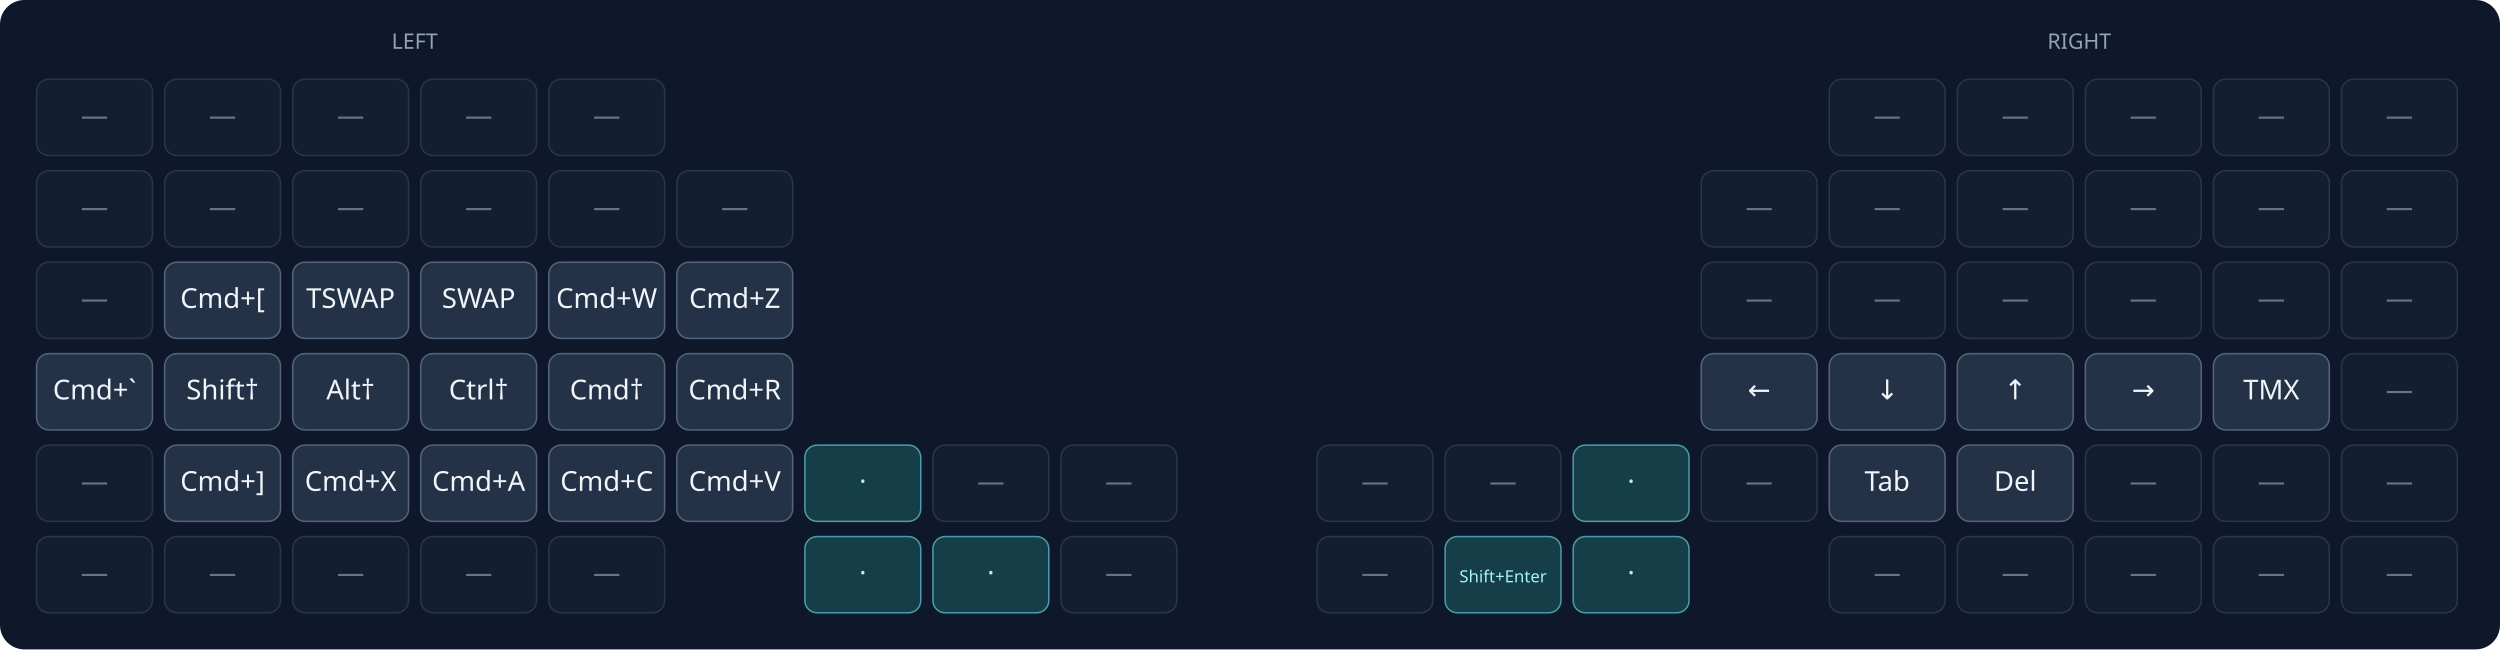
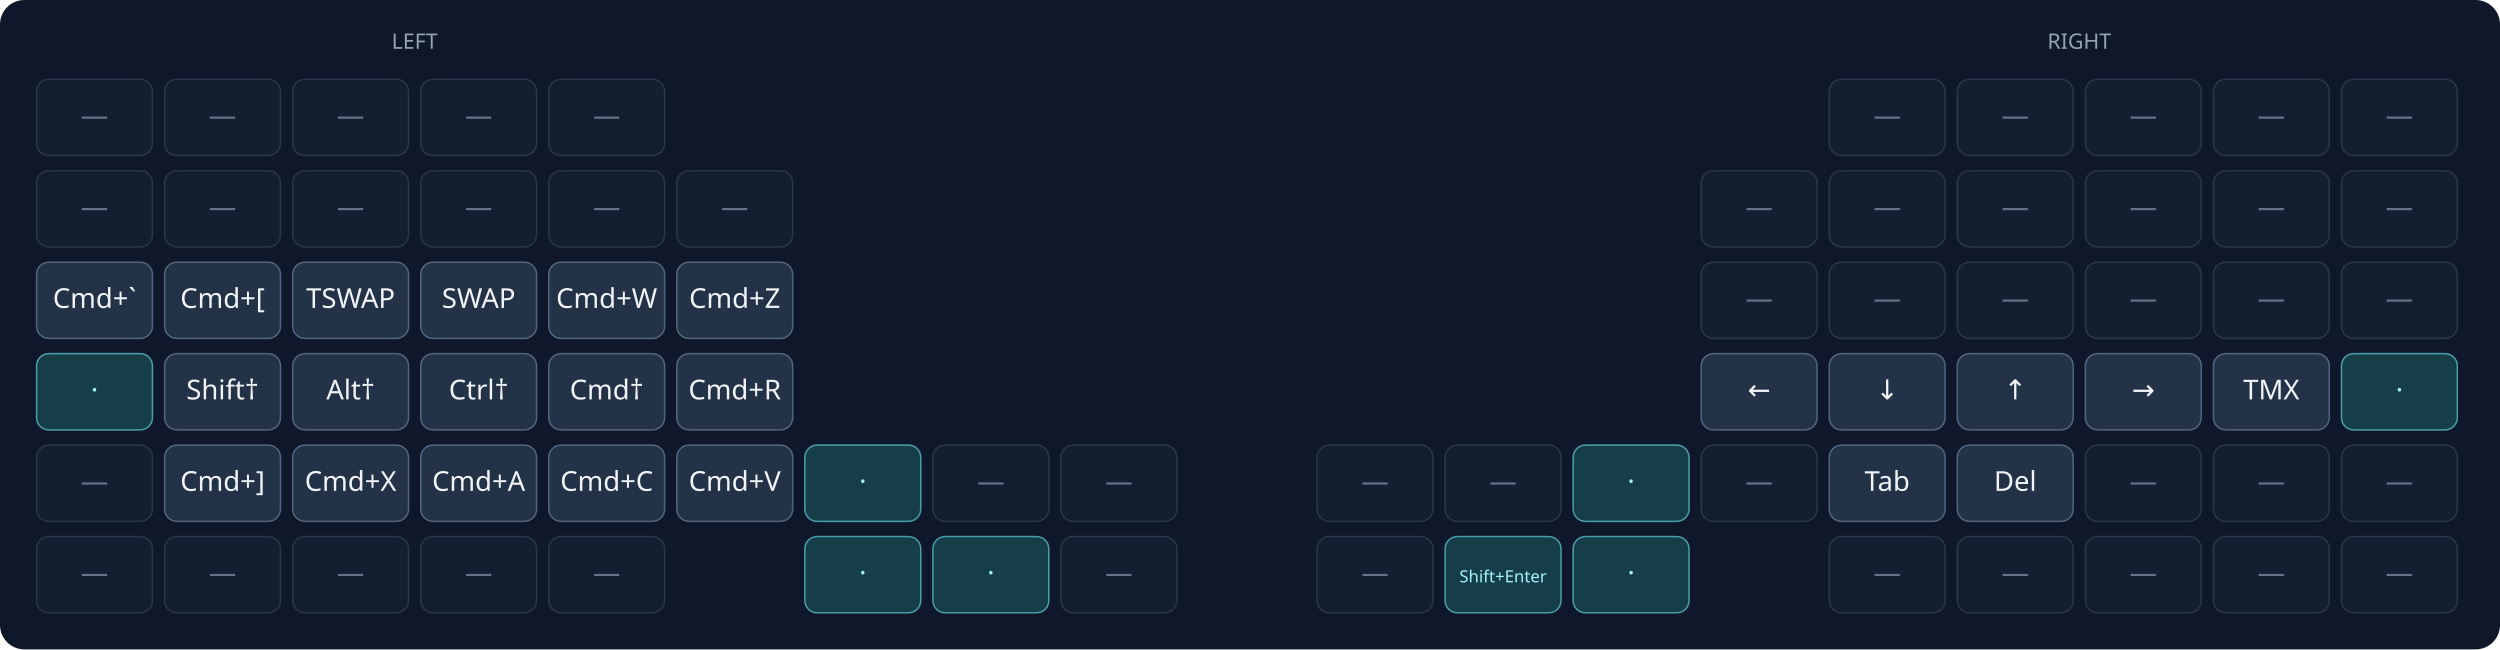
<svg xmlns="http://www.w3.org/2000/svg" width="1640" height="426" viewBox="0 0 1640 426" role="img" aria-labelledby="title desc">
  <rect width="1640" height="426" rx="16" fill="#0f172a" />
  <g font-family="system-ui, sans-serif" text-anchor="middle">
    <text x="272" y="32" fill="#94a3b8" font-size="14">LEFT</text>
    <text x="1364" y="32" fill="#94a3b8" font-size="14">RIGHT</text>
    <g data-position="0" data-binding="&amp;none">
      <rect x="24" y="52" width="76" height="50" rx="8" fill="#131e31" stroke="#28364b" />
      <text x="62" y="82" fill="#64748b" font-size="18">—</text>
    </g>
    <g data-position="1" data-binding="&amp;none">
      <rect x="108" y="52" width="76" height="50" rx="8" fill="#131e31" stroke="#28364b" />
      <text x="146" y="82" fill="#64748b" font-size="18">—</text>
    </g>
    <g data-position="2" data-binding="&amp;none">
      <rect x="192" y="52" width="76" height="50" rx="8" fill="#131e31" stroke="#28364b" />
      <text x="230" y="82" fill="#64748b" font-size="18">—</text>
    </g>
    <g data-position="3" data-binding="&amp;none">
      <rect x="276" y="52" width="76" height="50" rx="8" fill="#131e31" stroke="#28364b" />
      <text x="314" y="82" fill="#64748b" font-size="18">—</text>
    </g>
    <g data-position="4" data-binding="&amp;none">
      <rect x="360" y="52" width="76" height="50" rx="8" fill="#131e31" stroke="#28364b" />
      <text x="398" y="82" fill="#64748b" font-size="18">—</text>
    </g>
    <g data-position="5" data-binding="&amp;none">
      <rect x="1200" y="52" width="76" height="50" rx="8" fill="#131e31" stroke="#28364b" />
      <text x="1238" y="82" fill="#64748b" font-size="18">—</text>
    </g>
    <g data-position="6" data-binding="&amp;none">
      <rect x="1284" y="52" width="76" height="50" rx="8" fill="#131e31" stroke="#28364b" />
      <text x="1322" y="82" fill="#64748b" font-size="18">—</text>
    </g>
    <g data-position="7" data-binding="&amp;none">
      <rect x="1368" y="52" width="76" height="50" rx="8" fill="#131e31" stroke="#28364b" />
      <text x="1406" y="82" fill="#64748b" font-size="18">—</text>
    </g>
    <g data-position="8" data-binding="&amp;none">
      <rect x="1452" y="52" width="76" height="50" rx="8" fill="#131e31" stroke="#28364b" />
      <text x="1490" y="82" fill="#64748b" font-size="18">—</text>
    </g>
    <g data-position="9" data-binding="&amp;none">
      <rect x="1536" y="52" width="76" height="50" rx="8" fill="#131e31" stroke="#28364b" />
      <text x="1574" y="82" fill="#64748b" font-size="18">—</text>
    </g>
    <g data-position="10" data-binding="&amp;none">
      <rect x="24" y="112" width="76" height="50" rx="8" fill="#131e31" stroke="#28364b" />
      <text x="62" y="142" fill="#64748b" font-size="18">—</text>
    </g>
    <g data-position="11" data-binding="&amp;none">
      <rect x="108" y="112" width="76" height="50" rx="8" fill="#131e31" stroke="#28364b" />
      <text x="146" y="142" fill="#64748b" font-size="18">—</text>
    </g>
    <g data-position="12" data-binding="&amp;none">
      <rect x="192" y="112" width="76" height="50" rx="8" fill="#131e31" stroke="#28364b" />
      <text x="230" y="142" fill="#64748b" font-size="18">—</text>
    </g>
    <g data-position="13" data-binding="&amp;none">
      <rect x="276" y="112" width="76" height="50" rx="8" fill="#131e31" stroke="#28364b" />
      <text x="314" y="142" fill="#64748b" font-size="18">—</text>
    </g>
    <g data-position="14" data-binding="&amp;none">
      <rect x="360" y="112" width="76" height="50" rx="8" fill="#131e31" stroke="#28364b" />
      <text x="398" y="142" fill="#64748b" font-size="18">—</text>
    </g>
    <g data-position="15" data-binding="&amp;none">
      <rect x="444" y="112" width="76" height="50" rx="8" fill="#131e31" stroke="#28364b" />
      <text x="482" y="142" fill="#64748b" font-size="18">—</text>
    </g>
    <g data-position="16" data-binding="&amp;none">
      <rect x="1116" y="112" width="76" height="50" rx="8" fill="#131e31" stroke="#28364b" />
      <text x="1154" y="142" fill="#64748b" font-size="18">—</text>
    </g>
    <g data-position="17" data-binding="&amp;none">
      <rect x="1200" y="112" width="76" height="50" rx="8" fill="#131e31" stroke="#28364b" />
      <text x="1238" y="142" fill="#64748b" font-size="18">—</text>
    </g>
    <g data-position="18" data-binding="&amp;none">
      <rect x="1284" y="112" width="76" height="50" rx="8" fill="#131e31" stroke="#28364b" />
      <text x="1322" y="142" fill="#64748b" font-size="18">—</text>
    </g>
    <g data-position="19" data-binding="&amp;none">
      <rect x="1368" y="112" width="76" height="50" rx="8" fill="#131e31" stroke="#28364b" />
      <text x="1406" y="142" fill="#64748b" font-size="18">—</text>
    </g>
    <g data-position="20" data-binding="&amp;none">
      <rect x="1452" y="112" width="76" height="50" rx="8" fill="#131e31" stroke="#28364b" />
      <text x="1490" y="142" fill="#64748b" font-size="18">—</text>
    </g>
    <g data-position="21" data-binding="&amp;none">
      <rect x="1536" y="112" width="76" height="50" rx="8" fill="#131e31" stroke="#28364b" />
      <text x="1574" y="142" fill="#64748b" font-size="18">—</text>
    </g>
-     <g data-position="22" data-binding="&amp;none">
-       <rect x="24" y="172" width="76" height="50" rx="8" fill="#131e31" stroke="#28364b" />
-       <text x="62" y="202" fill="#64748b" font-size="18">—</text>
+     <g data-position="22" data-binding="&amp;kp LG(GRAVE)">
+       <rect x="24" y="172" width="76" height="50" rx="8" fill="#243247" stroke="#52647d" />
+       <text x="62" y="202" fill="#f1f5f9" font-size="18">Cmd+`</text>
    </g>
    <g data-position="23" data-binding="&amp;kp LG(LBKT)">
      <rect x="108" y="172" width="76" height="50" rx="8" fill="#243247" stroke="#52647d" />
      <text x="146" y="202" fill="#f1f5f9" font-size="18">Cmd+[</text>
    </g>
    <g data-position="24" data-binding="&amp;tab_swapper">
      <rect x="192" y="172" width="76" height="50" rx="8" fill="#243247" stroke="#52647d" />
      <text x="230" y="202" fill="#f1f5f9" font-size="18">TSWAP</text>
    </g>
    <g data-position="25" data-binding="&amp;swapper">
      <rect x="276" y="172" width="76" height="50" rx="8" fill="#243247" stroke="#52647d" />
      <text x="314" y="202" fill="#f1f5f9" font-size="18">SWAP</text>
    </g>
    <g data-position="26" data-binding="&amp;kp LG(W)">
      <rect x="360" y="172" width="76" height="50" rx="8" fill="#243247" stroke="#52647d" />
      <text x="398" y="202" fill="#f1f5f9" font-size="18">Cmd+W</text>
    </g>
    <g data-position="27" data-binding="&amp;kp LG(Z)">
      <rect x="444" y="172" width="76" height="50" rx="8" fill="#243247" stroke="#52647d" />
      <text x="482" y="202" fill="#f1f5f9" font-size="18">Cmd+Z</text>
    </g>
    <g data-position="28" data-binding="&amp;none">
      <rect x="1116" y="172" width="76" height="50" rx="8" fill="#131e31" stroke="#28364b" />
      <text x="1154" y="202" fill="#64748b" font-size="18">—</text>
    </g>
    <g data-position="29" data-binding="&amp;none">
      <rect x="1200" y="172" width="76" height="50" rx="8" fill="#131e31" stroke="#28364b" />
      <text x="1238" y="202" fill="#64748b" font-size="18">—</text>
    </g>
    <g data-position="30" data-binding="&amp;none">
      <rect x="1284" y="172" width="76" height="50" rx="8" fill="#131e31" stroke="#28364b" />
      <text x="1322" y="202" fill="#64748b" font-size="18">—</text>
    </g>
    <g data-position="31" data-binding="&amp;none">
      <rect x="1368" y="172" width="76" height="50" rx="8" fill="#131e31" stroke="#28364b" />
      <text x="1406" y="202" fill="#64748b" font-size="18">—</text>
    </g>
    <g data-position="32" data-binding="&amp;none">
      <rect x="1452" y="172" width="76" height="50" rx="8" fill="#131e31" stroke="#28364b" />
      <text x="1490" y="202" fill="#64748b" font-size="18">—</text>
    </g>
    <g data-position="33" data-binding="&amp;none">
      <rect x="1536" y="172" width="76" height="50" rx="8" fill="#131e31" stroke="#28364b" />
      <text x="1574" y="202" fill="#64748b" font-size="18">—</text>
    </g>
-     <g data-position="34" data-binding="&amp;kp LG(GRAVE)">
-       <rect x="24" y="232" width="76" height="50" rx="8" fill="#243247" stroke="#52647d" />
-       <text x="62" y="262" fill="#f1f5f9" font-size="18">Cmd+`</text>
+     <g data-position="34" data-binding="&amp;trans">
+       <rect x="24" y="232" width="76" height="50" rx="8" fill="#153e48" stroke="#4b9caa" />
+       <text x="62" y="262" fill="#a5f3fc" font-size="18">·</text>
    </g>
    <g data-position="35" data-binding="&amp;sk LSHFT">
      <rect x="108" y="232" width="76" height="50" rx="8" fill="#243247" stroke="#52647d" />
      <text x="146" y="262" fill="#f1f5f9" font-size="18">Shift†</text>
    </g>
    <g data-position="36" data-binding="&amp;sk LALT">
      <rect x="192" y="232" width="76" height="50" rx="8" fill="#243247" stroke="#52647d" />
      <text x="230" y="262" fill="#f1f5f9" font-size="18">Alt†</text>
    </g>
    <g data-position="37" data-binding="&amp;sk LCTRL">
      <rect x="276" y="232" width="76" height="50" rx="8" fill="#243247" stroke="#52647d" />
      <text x="314" y="262" fill="#f1f5f9" font-size="18">Ctrl†</text>
    </g>
    <g data-position="38" data-binding="&amp;sk LGUI">
      <rect x="360" y="232" width="76" height="50" rx="8" fill="#243247" stroke="#52647d" />
      <text x="398" y="262" fill="#f1f5f9" font-size="18">Cmd†</text>
    </g>
    <g data-position="39" data-binding="&amp;kp LG(R)">
      <rect x="444" y="232" width="76" height="50" rx="8" fill="#243247" stroke="#52647d" />
      <text x="482" y="262" fill="#f1f5f9" font-size="18">Cmd+R</text>
    </g>
    <g data-position="40" data-binding="&amp;kp LEFT">
      <rect x="1116" y="232" width="76" height="50" rx="8" fill="#243247" stroke="#52647d" />
      <text x="1154" y="262" fill="#f1f5f9" font-size="18">←</text>
    </g>
    <g data-position="41" data-binding="&amp;kp DOWN">
      <rect x="1200" y="232" width="76" height="50" rx="8" fill="#243247" stroke="#52647d" />
      <text x="1238" y="262" fill="#f1f5f9" font-size="18">↓</text>
    </g>
    <g data-position="42" data-binding="&amp;kp UP">
      <rect x="1284" y="232" width="76" height="50" rx="8" fill="#243247" stroke="#52647d" />
      <text x="1322" y="262" fill="#f1f5f9" font-size="18">↑</text>
    </g>
    <g data-position="43" data-binding="&amp;kp RIGHT">
      <rect x="1368" y="232" width="76" height="50" rx="8" fill="#243247" stroke="#52647d" />
      <text x="1406" y="262" fill="#f1f5f9" font-size="18">→</text>
    </g>
    <g data-position="44" data-binding="&amp;tmx">
      <rect x="1452" y="232" width="76" height="50" rx="8" fill="#243247" stroke="#52647d" />
      <text x="1490" y="262" fill="#f1f5f9" font-size="18">TMX</text>
    </g>
-     <g data-position="45" data-binding="&amp;none">
-       <rect x="1536" y="232" width="76" height="50" rx="8" fill="#131e31" stroke="#28364b" />
-       <text x="1574" y="262" fill="#64748b" font-size="18">—</text>
+     <g data-position="45" data-binding="&amp;trans">
+       <rect x="1536" y="232" width="76" height="50" rx="8" fill="#153e48" stroke="#4b9caa" />
+       <text x="1574" y="262" fill="#a5f3fc" font-size="18">·</text>
    </g>
    <g data-position="46" data-binding="&amp;none">
      <rect x="24" y="292" width="76" height="50" rx="8" fill="#131e31" stroke="#28364b" />
      <text x="62" y="322" fill="#64748b" font-size="18">—</text>
    </g>
    <g data-position="47" data-binding="&amp;kp LG(RBKT)">
      <rect x="108" y="292" width="76" height="50" rx="8" fill="#243247" stroke="#52647d" />
      <text x="146" y="322" fill="#f1f5f9" font-size="18">Cmd+]</text>
    </g>
    <g data-position="48" data-binding="&amp;kp LG(X)">
      <rect x="192" y="292" width="76" height="50" rx="8" fill="#243247" stroke="#52647d" />
      <text x="230" y="322" fill="#f1f5f9" font-size="18">Cmd+X</text>
    </g>
    <g data-position="49" data-binding="&amp;kp LG(A)">
      <rect x="276" y="292" width="76" height="50" rx="8" fill="#243247" stroke="#52647d" />
      <text x="314" y="322" fill="#f1f5f9" font-size="18">Cmd+A</text>
    </g>
    <g data-position="50" data-binding="&amp;kp LG(C)">
      <rect x="360" y="292" width="76" height="50" rx="8" fill="#243247" stroke="#52647d" />
      <text x="398" y="322" fill="#f1f5f9" font-size="18">Cmd+C</text>
    </g>
    <g data-position="51" data-binding="&amp;kp LG(V)">
      <rect x="444" y="292" width="76" height="50" rx="8" fill="#243247" stroke="#52647d" />
      <text x="482" y="322" fill="#f1f5f9" font-size="18">Cmd+V</text>
    </g>
    <g data-position="52" data-binding="&amp;trans">
      <rect x="528" y="292" width="76" height="50" rx="8" fill="#153e48" stroke="#4b9caa" />
      <text x="566" y="322" fill="#a5f3fc" font-size="18">·</text>
    </g>
    <g data-position="53" data-binding="&amp;none">
      <rect x="612" y="292" width="76" height="50" rx="8" fill="#131e31" stroke="#28364b" />
      <text x="650" y="322" fill="#64748b" font-size="18">—</text>
    </g>
    <g data-position="54" data-binding="&amp;none">
      <rect x="696" y="292" width="76" height="50" rx="8" fill="#131e31" stroke="#28364b" />
      <text x="734" y="322" fill="#64748b" font-size="18">—</text>
    </g>
    <g data-position="55" data-binding="&amp;none">
      <rect x="864" y="292" width="76" height="50" rx="8" fill="#131e31" stroke="#28364b" />
      <text x="902" y="322" fill="#64748b" font-size="18">—</text>
    </g>
    <g data-position="56" data-binding="&amp;none">
      <rect x="948" y="292" width="76" height="50" rx="8" fill="#131e31" stroke="#28364b" />
      <text x="986" y="322" fill="#64748b" font-size="18">—</text>
    </g>
    <g data-position="57" data-binding="&amp;trans">
      <rect x="1032" y="292" width="76" height="50" rx="8" fill="#153e48" stroke="#4b9caa" />
      <text x="1070" y="322" fill="#a5f3fc" font-size="18">·</text>
    </g>
    <g data-position="58" data-binding="&amp;none">
      <rect x="1116" y="292" width="76" height="50" rx="8" fill="#131e31" stroke="#28364b" />
      <text x="1154" y="322" fill="#64748b" font-size="18">—</text>
    </g>
    <g data-position="59" data-binding="&amp;kp TAB">
      <rect x="1200" y="292" width="76" height="50" rx="8" fill="#243247" stroke="#52647d" />
      <text x="1238" y="322" fill="#f1f5f9" font-size="18">Tab</text>
    </g>
    <g data-position="60" data-binding="&amp;kp DEL">
      <rect x="1284" y="292" width="76" height="50" rx="8" fill="#243247" stroke="#52647d" />
      <text x="1322" y="322" fill="#f1f5f9" font-size="18">Del</text>
    </g>
    <g data-position="61" data-binding="&amp;none">
      <rect x="1368" y="292" width="76" height="50" rx="8" fill="#131e31" stroke="#28364b" />
      <text x="1406" y="322" fill="#64748b" font-size="18">—</text>
    </g>
    <g data-position="62" data-binding="&amp;none">
      <rect x="1452" y="292" width="76" height="50" rx="8" fill="#131e31" stroke="#28364b" />
      <text x="1490" y="322" fill="#64748b" font-size="18">—</text>
    </g>
    <g data-position="63" data-binding="&amp;none">
      <rect x="1536" y="292" width="76" height="50" rx="8" fill="#131e31" stroke="#28364b" />
      <text x="1574" y="322" fill="#64748b" font-size="18">—</text>
    </g>
    <g data-position="64" data-binding="&amp;none">
      <rect x="24" y="352" width="76" height="50" rx="8" fill="#131e31" stroke="#28364b" />
      <text x="62" y="382" fill="#64748b" font-size="18">—</text>
    </g>
    <g data-position="65" data-binding="&amp;none">
      <rect x="108" y="352" width="76" height="50" rx="8" fill="#131e31" stroke="#28364b" />
      <text x="146" y="382" fill="#64748b" font-size="18">—</text>
    </g>
    <g data-position="66" data-binding="&amp;none">
      <rect x="192" y="352" width="76" height="50" rx="8" fill="#131e31" stroke="#28364b" />
      <text x="230" y="382" fill="#64748b" font-size="18">—</text>
    </g>
    <g data-position="67" data-binding="&amp;none">
      <rect x="276" y="352" width="76" height="50" rx="8" fill="#131e31" stroke="#28364b" />
      <text x="314" y="382" fill="#64748b" font-size="18">—</text>
    </g>
    <g data-position="68" data-binding="&amp;none">
      <rect x="360" y="352" width="76" height="50" rx="8" fill="#131e31" stroke="#28364b" />
      <text x="398" y="382" fill="#64748b" font-size="18">—</text>
    </g>
    <g data-position="69" data-binding="&amp;trans">
      <rect x="528" y="352" width="76" height="50" rx="8" fill="#153e48" stroke="#4b9caa" />
      <text x="566" y="382" fill="#a5f3fc" font-size="18">·</text>
    </g>
    <g data-position="70" data-binding="&amp;trans">
      <rect x="612" y="352" width="76" height="50" rx="8" fill="#153e48" stroke="#4b9caa" />
      <text x="650" y="382" fill="#a5f3fc" font-size="18">·</text>
    </g>
    <g data-position="71" data-binding="&amp;none">
      <rect x="696" y="352" width="76" height="50" rx="8" fill="#131e31" stroke="#28364b" />
      <text x="734" y="382" fill="#64748b" font-size="18">—</text>
    </g>
    <g data-position="72" data-binding="&amp;none">
      <rect x="864" y="352" width="76" height="50" rx="8" fill="#131e31" stroke="#28364b" />
      <text x="902" y="382" fill="#64748b" font-size="18">—</text>
    </g>
    <g data-position="73" data-binding="&amp;kp LS(RET)">
      <rect x="948" y="352" width="76" height="50" rx="8" fill="#153e48" stroke="#4b9caa" />
      <text x="986" y="382" fill="#a5f3fc" font-size="11">Shift+Enter</text>
    </g>
    <g data-position="74" data-binding="&amp;trans">
      <rect x="1032" y="352" width="76" height="50" rx="8" fill="#153e48" stroke="#4b9caa" />
      <text x="1070" y="382" fill="#a5f3fc" font-size="18">·</text>
    </g>
    <g data-position="75" data-binding="&amp;none">
      <rect x="1200" y="352" width="76" height="50" rx="8" fill="#131e31" stroke="#28364b" />
      <text x="1238" y="382" fill="#64748b" font-size="18">—</text>
    </g>
    <g data-position="76" data-binding="&amp;none">
      <rect x="1284" y="352" width="76" height="50" rx="8" fill="#131e31" stroke="#28364b" />
      <text x="1322" y="382" fill="#64748b" font-size="18">—</text>
    </g>
    <g data-position="77" data-binding="&amp;none">
      <rect x="1368" y="352" width="76" height="50" rx="8" fill="#131e31" stroke="#28364b" />
      <text x="1406" y="382" fill="#64748b" font-size="18">—</text>
    </g>
    <g data-position="78" data-binding="&amp;none">
      <rect x="1452" y="352" width="76" height="50" rx="8" fill="#131e31" stroke="#28364b" />
      <text x="1490" y="382" fill="#64748b" font-size="18">—</text>
    </g>
    <g data-position="79" data-binding="&amp;none">
      <rect x="1536" y="352" width="76" height="50" rx="8" fill="#131e31" stroke="#28364b" />
      <text x="1574" y="382" fill="#64748b" font-size="18">—</text>
    </g>
  </g>
</svg>
